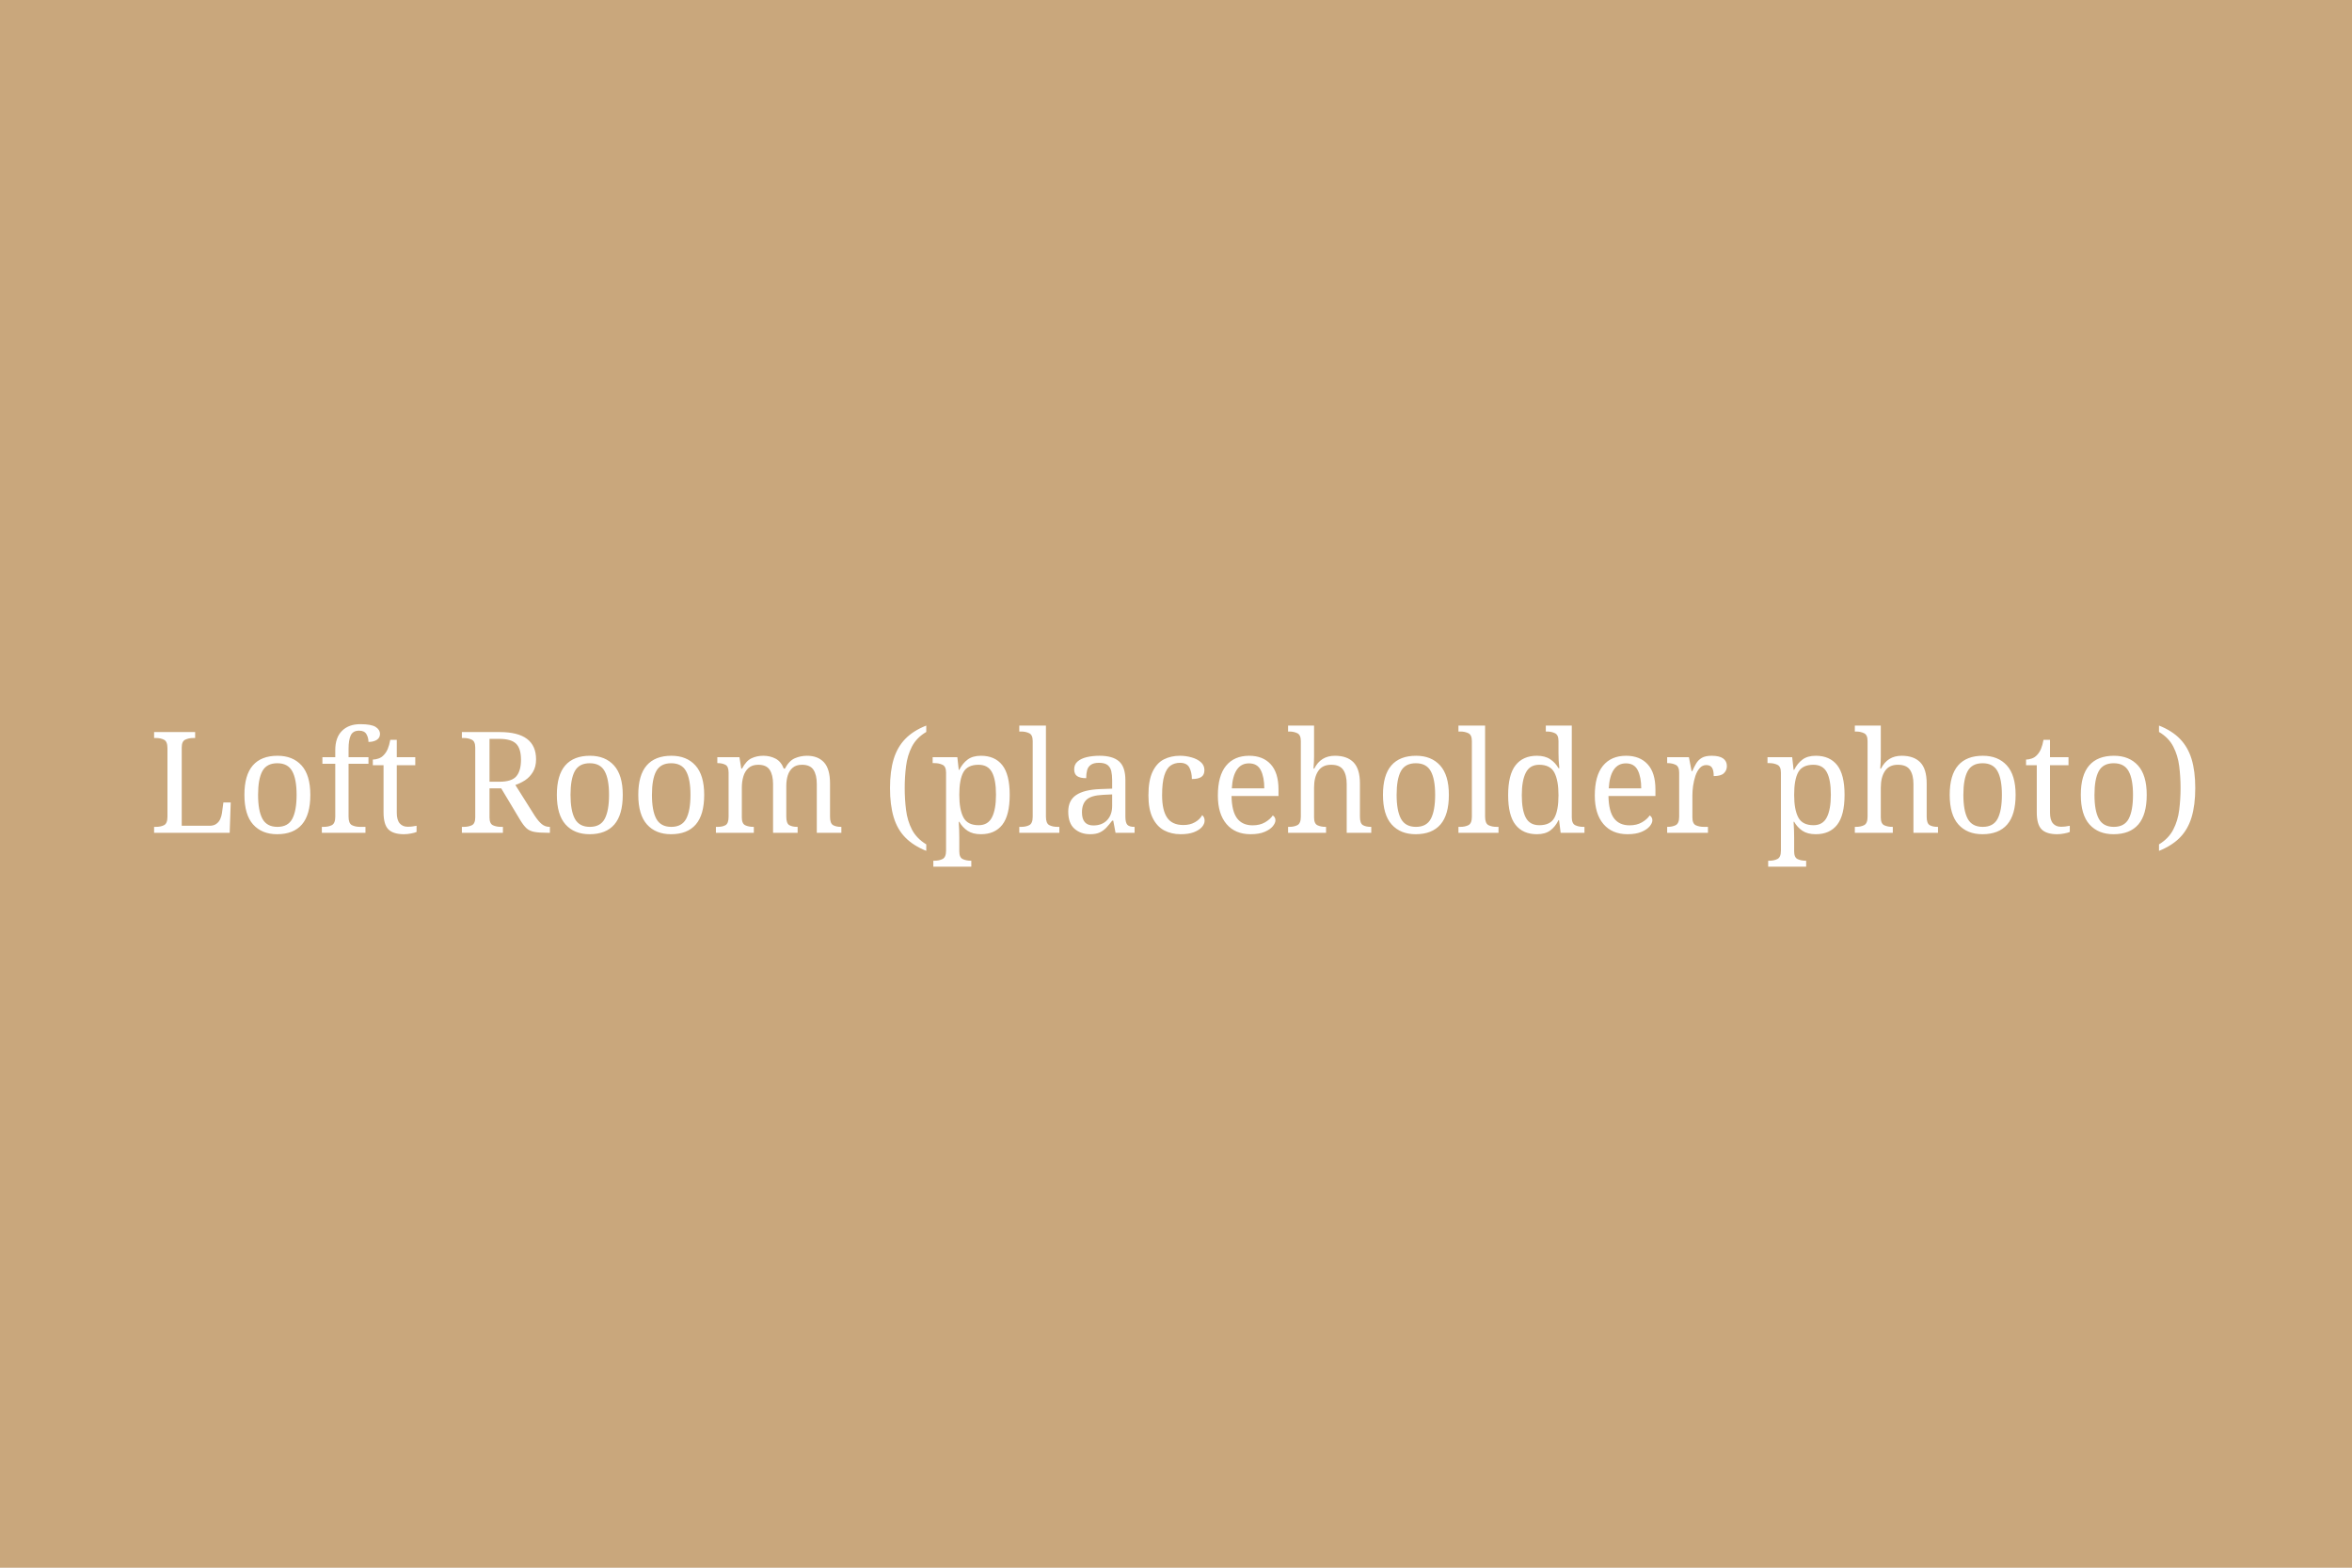
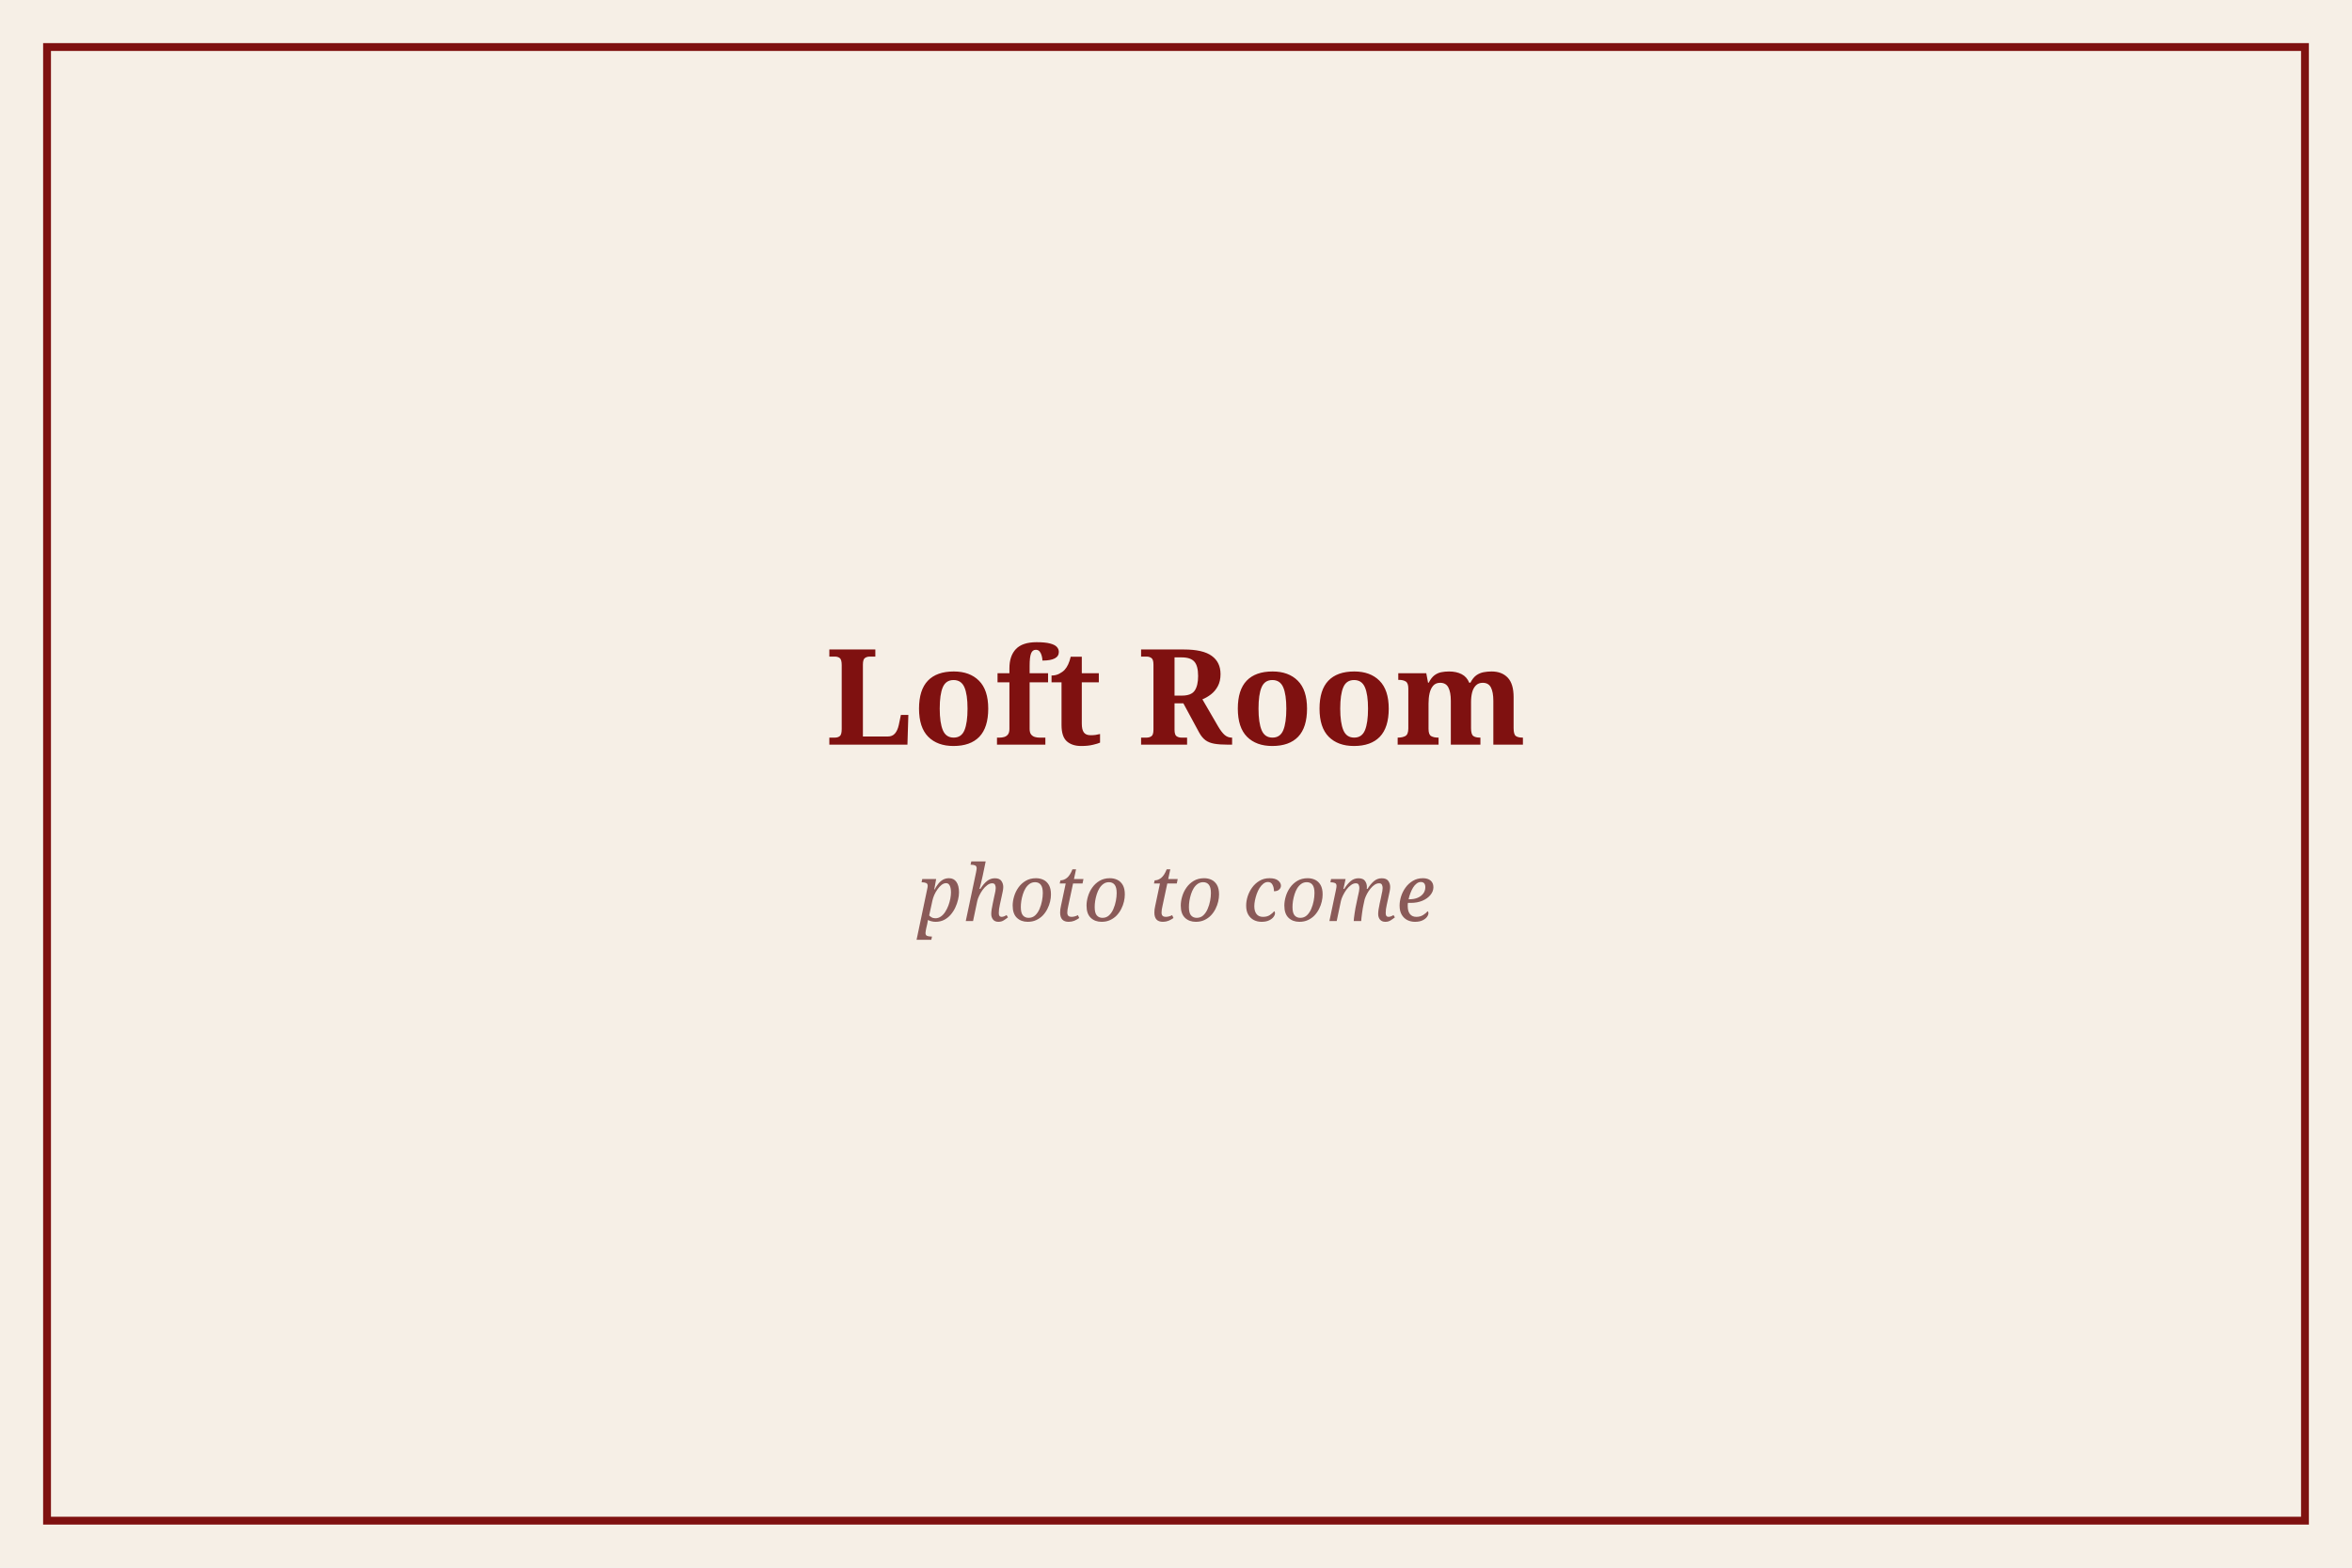
<svg xmlns="http://www.w3.org/2000/svg" viewBox="0 0 600 400">
-   <rect width="600" height="400" fill="#c9a77c" />
-   <text x="300" y="200" font-family="Georgia,serif" font-size="36" fill="#fff" text-anchor="middle" dominant-baseline="middle">Loft Room (placeholder photo)</text>
+   <rect width="600" height="400" fill="#f6efe6" />
+   <rect x="12" y="12" width="576" height="376" fill="none" stroke="#7f1110" stroke-width="2" />
+   <text x="300" y="190" font-family="Georgia,serif" font-weight="bold" font-size="34" fill="#7f1110" text-anchor="middle">Loft Room</text>
+   <text x="300" y="235" font-family="Georgia,serif" font-style="italic" font-size="20" fill="#8a5a58" text-anchor="middle">photo to come</text>
</svg>
